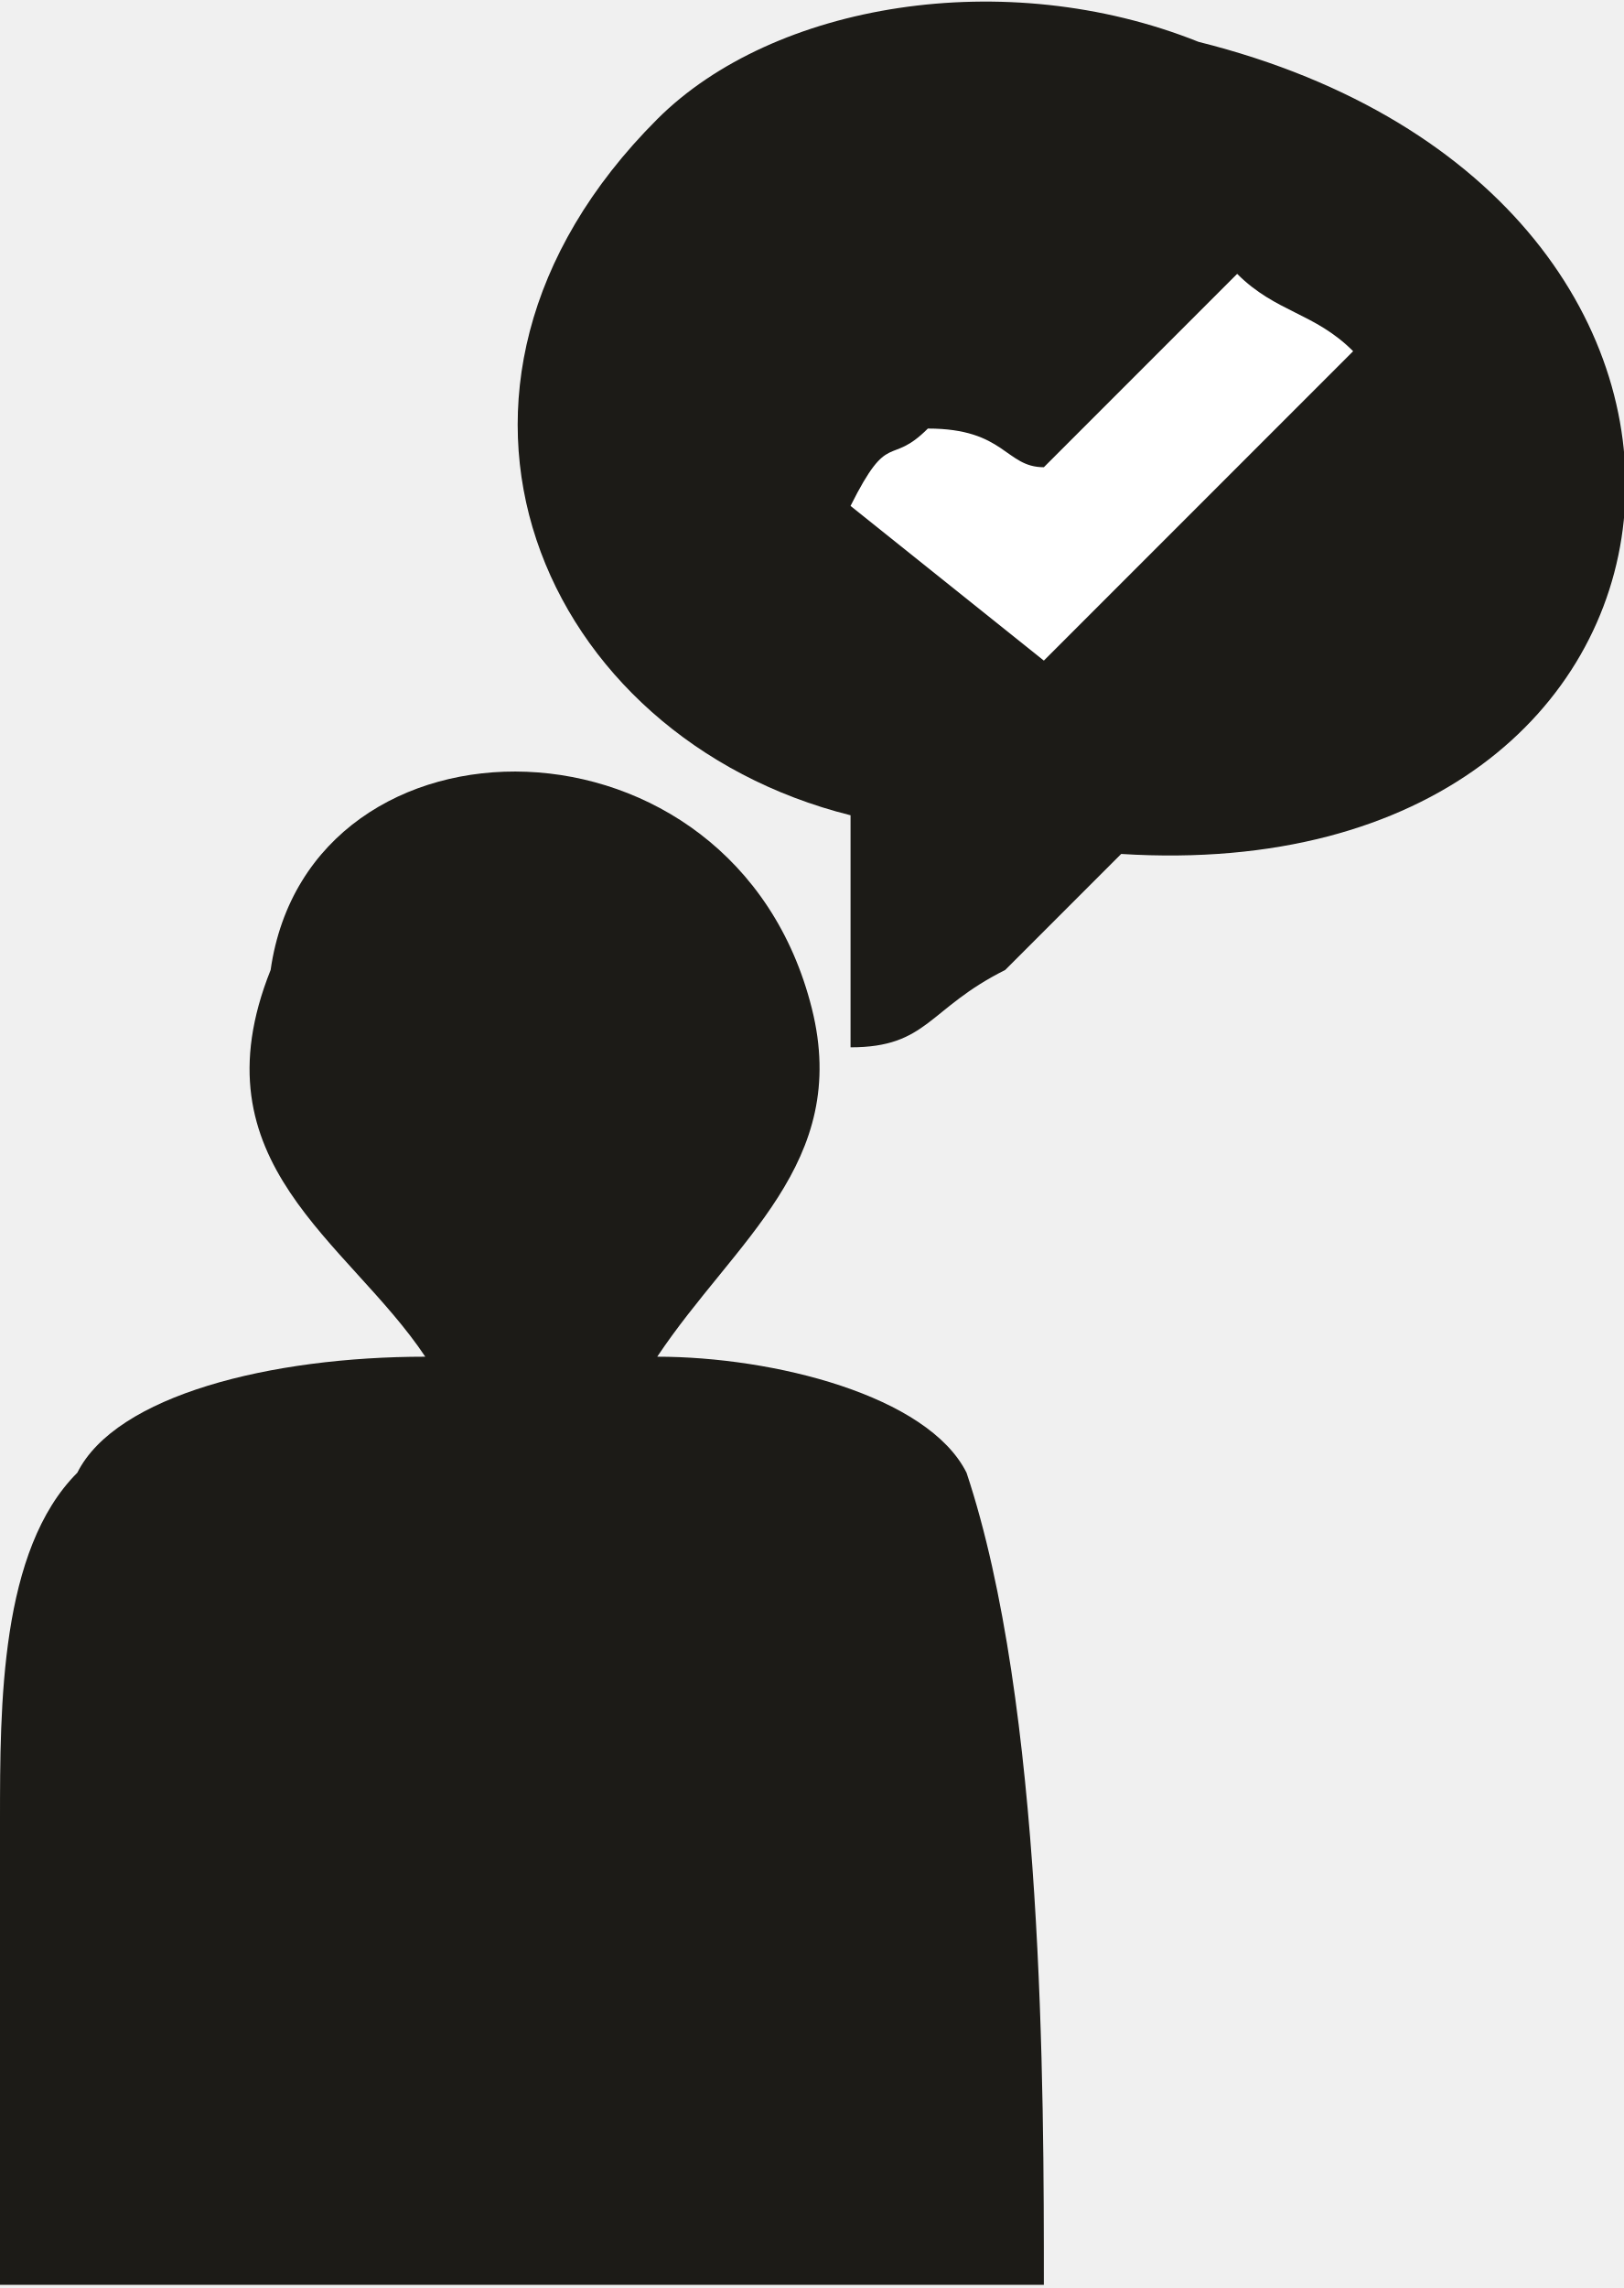
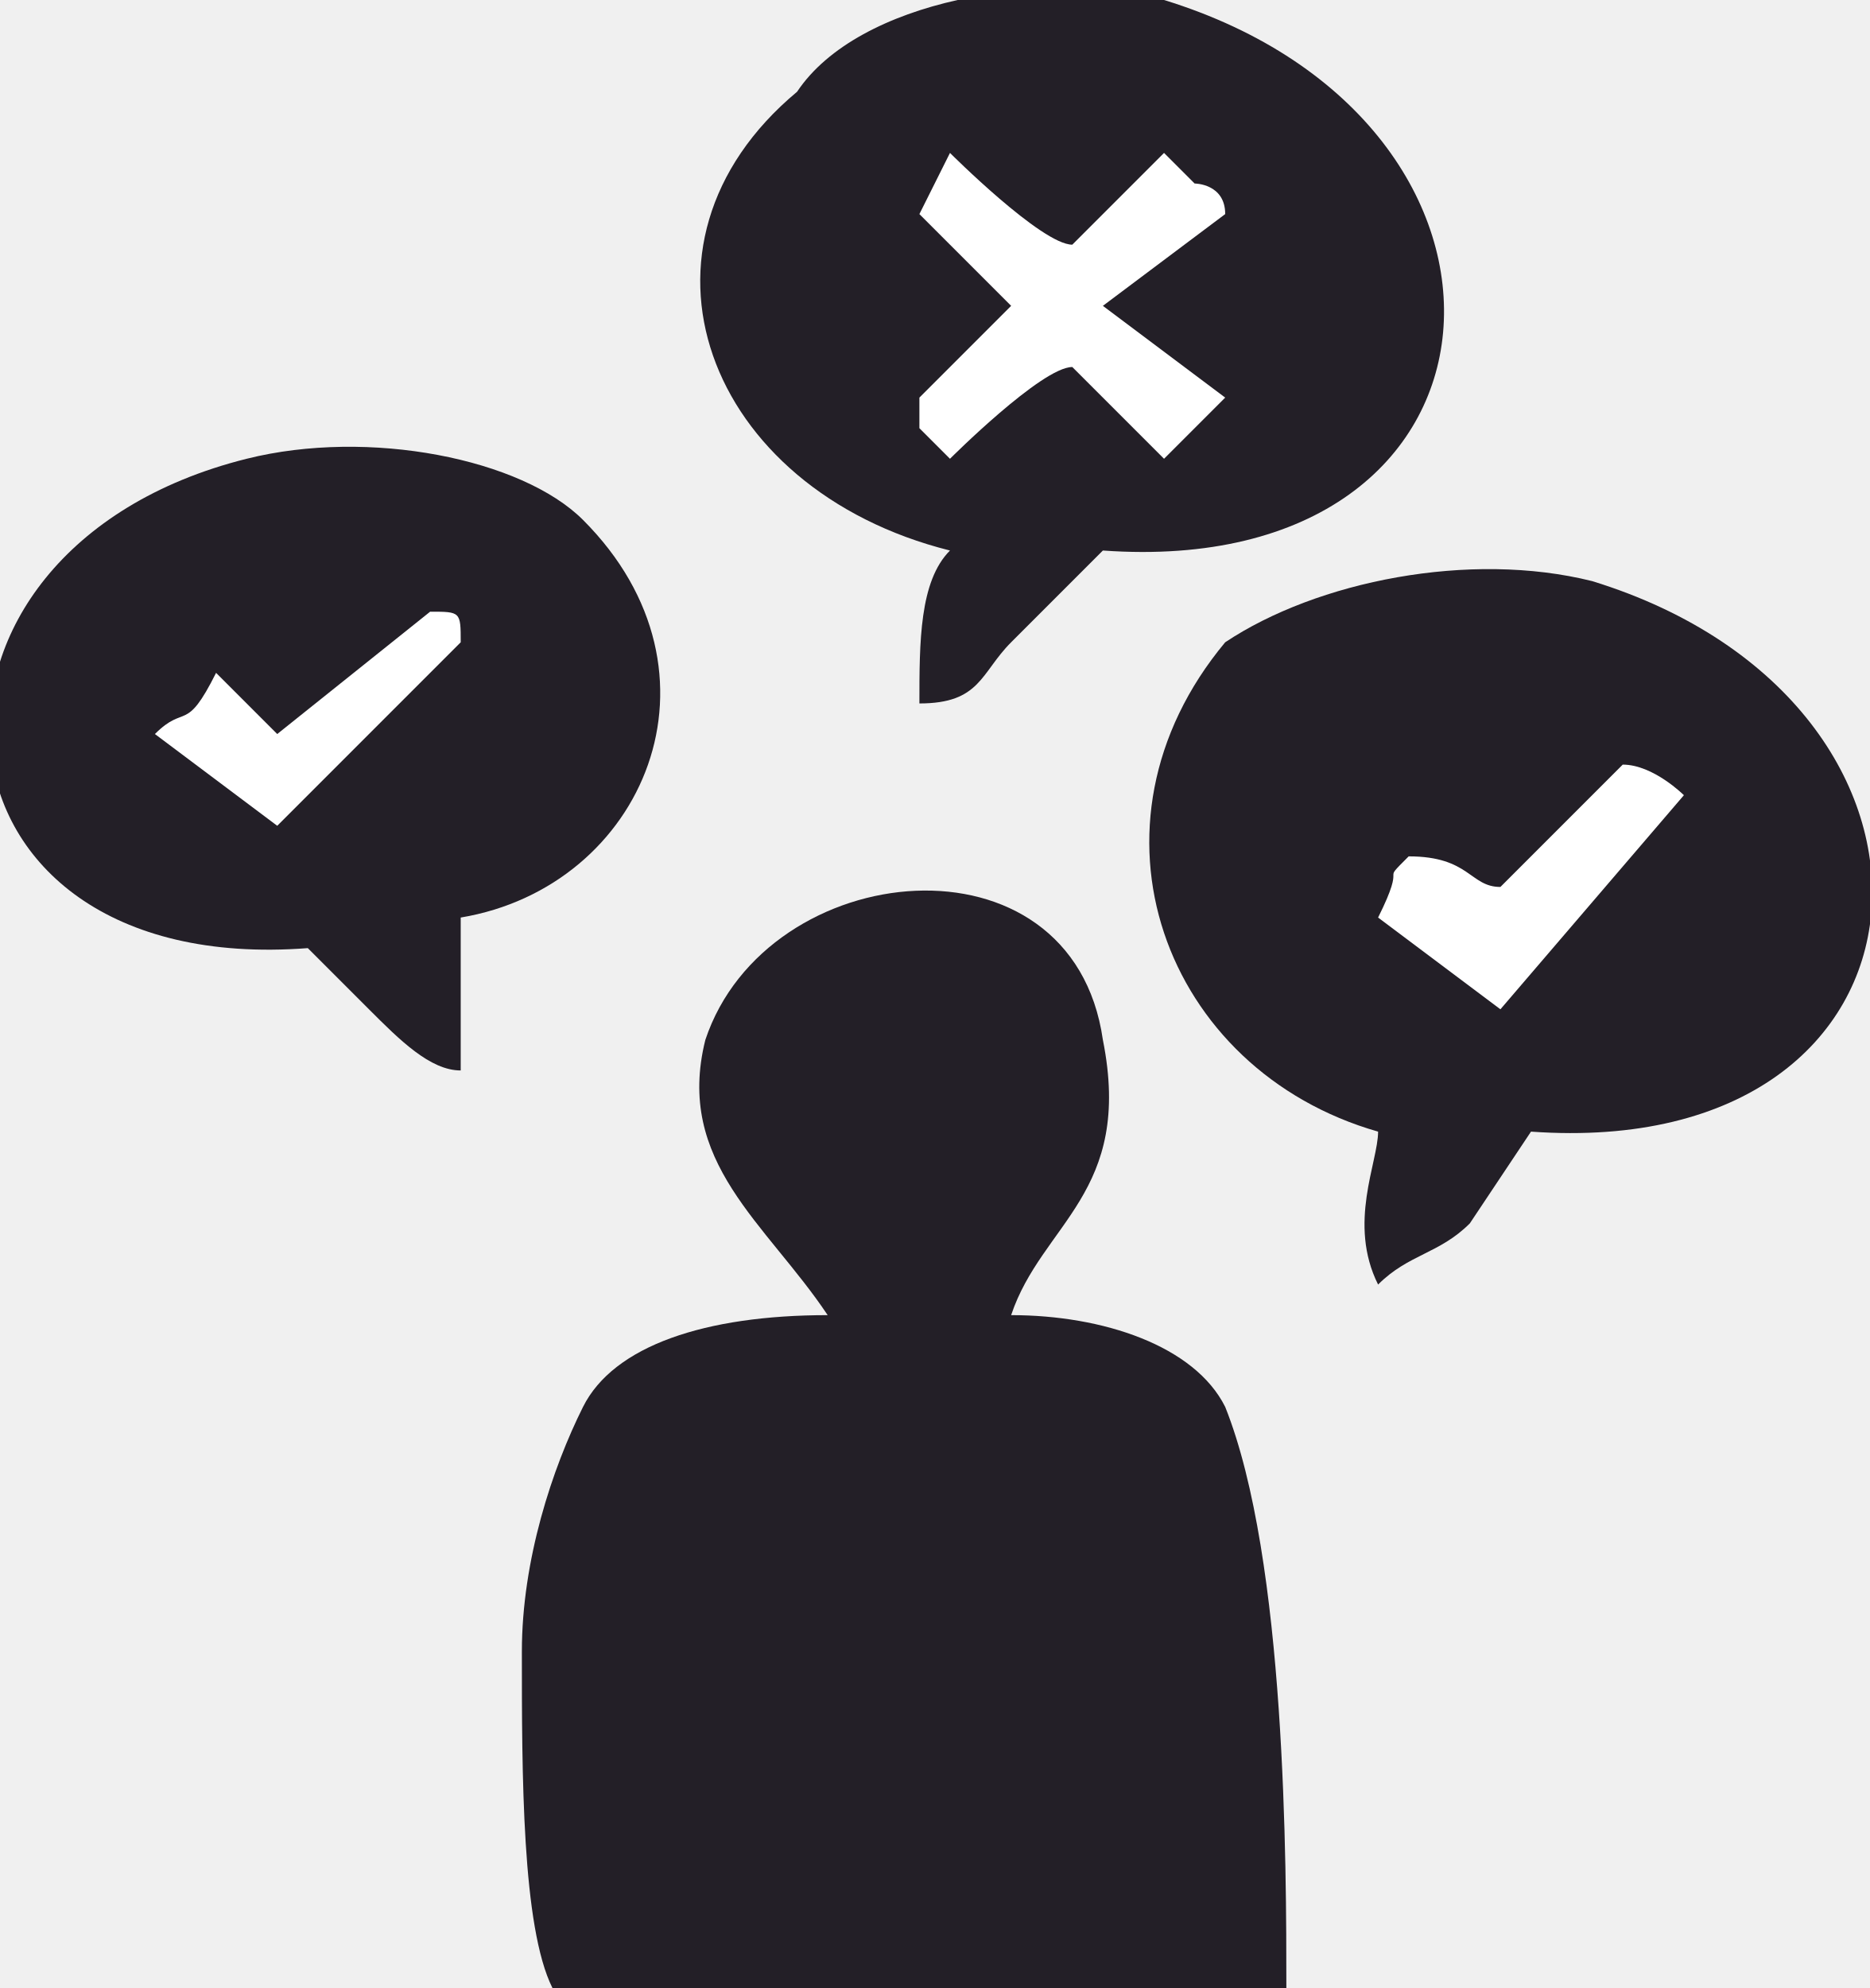
- <svg xmlns="http://www.w3.org/2000/svg" xml:space="preserve" width="6.546mm" height="9.221mm" version="1.1" style="shape-rendering:geometricPrecision; text-rendering:geometricPrecision; image-rendering:optimizeQuality; fill-rule:evenodd; clip-rule:evenodd" viewBox="0 0 42 59">
+ <svg xmlns="http://www.w3.org/2000/svg" xml:space="preserve" width="7.649mm" height="8.133mm" version="1.1" style="shape-rendering:geometricPrecision; text-rendering:geometricPrecision; image-rendering:optimizeQuality; fill-rule:evenodd; clip-rule:evenodd" viewBox="0 0 61 65">
  <defs>
    <style type="text/css">
   
-     .fil0 {fill:#1C1B17}
+     .fil0 {fill:#231F27}
    .fil1 {fill:white}
   
  </style>
  </defs>
  <g id="Capa_x0020_1">
-     <g id="_703181184">
+     <g id="_613120960">
+       <path class="fil0" d="M37 65l5 0c0,-4 0,-14 -2,-19 -1,-2 -4,-3 -7,-3 1,-3 4,-4 3,-9 -1,-7 -11,-6 -13,0 -1,4 2,6 4,9 -4,0 -7,1 -8,3 -1,2 -2,5 -2,8 0,4 0,9 1,11 6,0 12,0 19,0z" />
+       <path class="fil0" d="M31 18c-1,1 -1,3 -1,5 2,0 2,-1 3,-2l3 -3c14,1 15,-14 2,-18 -4,-1 -10,0 -12,3 -6,5 -3,13 5,15z" />
      <g>
-         <path class="fil0" d="M21 59l6 0c0,-5 0,-15 -2,-21 -1,-2 -5,-3 -8,-3 2,-3 5,-5 4,-9 -2,-8 -13,-8 -14,-1 -2,5 2,7 4,10 -4,0 -8,1 -9,3 -2,2 -2,6 -2,9 0,5 0,10 0,12 7,0 14,0 21,0z" />
-         <path class="fil0" d="M22 21c0,2 0,5 0,6 2,0 2,-1 4,-2l3 -3c16,1 18,-17 2,-21 -5,-2 -11,-1 -14,2 -7,7 -3,16 5,18z" />
+         <path class="fil0" d="M45 37c0,1 -1,3 0,5 1,-1 2,-1 3,-2l2 -3c14,1 15,-14 2,-18 -4,-1 -9,0 -12,2 -5,6 -2,14 5,16z" />
+         <path class="fil1" d="M49 29c-1,0 -1,-1 -3,-1 -1,1 0,0 -1,2l4 3 6 -7c0,0 -1,-1 -2,-1l-4 4z" />
      </g>
-       <path class="fil1" d="M27 12c-1,0 -1,-1 -3,-1 -1,1 -1,0 -2,2l5 4 8 -8c-1,-1 -2,-1 -3,-2l-5 5z" />
+       <path class="fil0" d="M15 30c0,2 0,4 0,5 -1,0 -2,-1 -3,-2l-2 -2c-13,1 -14,-13 -2,-16 4,-1 9,0 11,2 5,5 2,12 -4,13z" />
+       <path class="fil1" d="M9 24c-1,-1 -1,-1 -2,-2 -1,2 -1,1 -2,2l4 3 6 -6c0,-1 0,-1 -1,-1l-5 4z" />
+       <path class="fil1" d="M30 7l0 0 3 3 -3 3 0 0c0,0 0,1 0,1l1 1 0 0c0,0 3,-3 4,-3 0,0 3,3 3,3l0 0 2 -2 0 0 -4 -3 4 -3 0 0c0,-1 -1,-1 -1,-1l-1 -1 0 0 -2 2c0,0 0,0 0,0 -1,1 -1,1 -1,1 -1,0 -4,-3 -4,-3l0 0c0,0 0,0 0,0l-1 2z" />
    </g>
  </g>
</svg>
